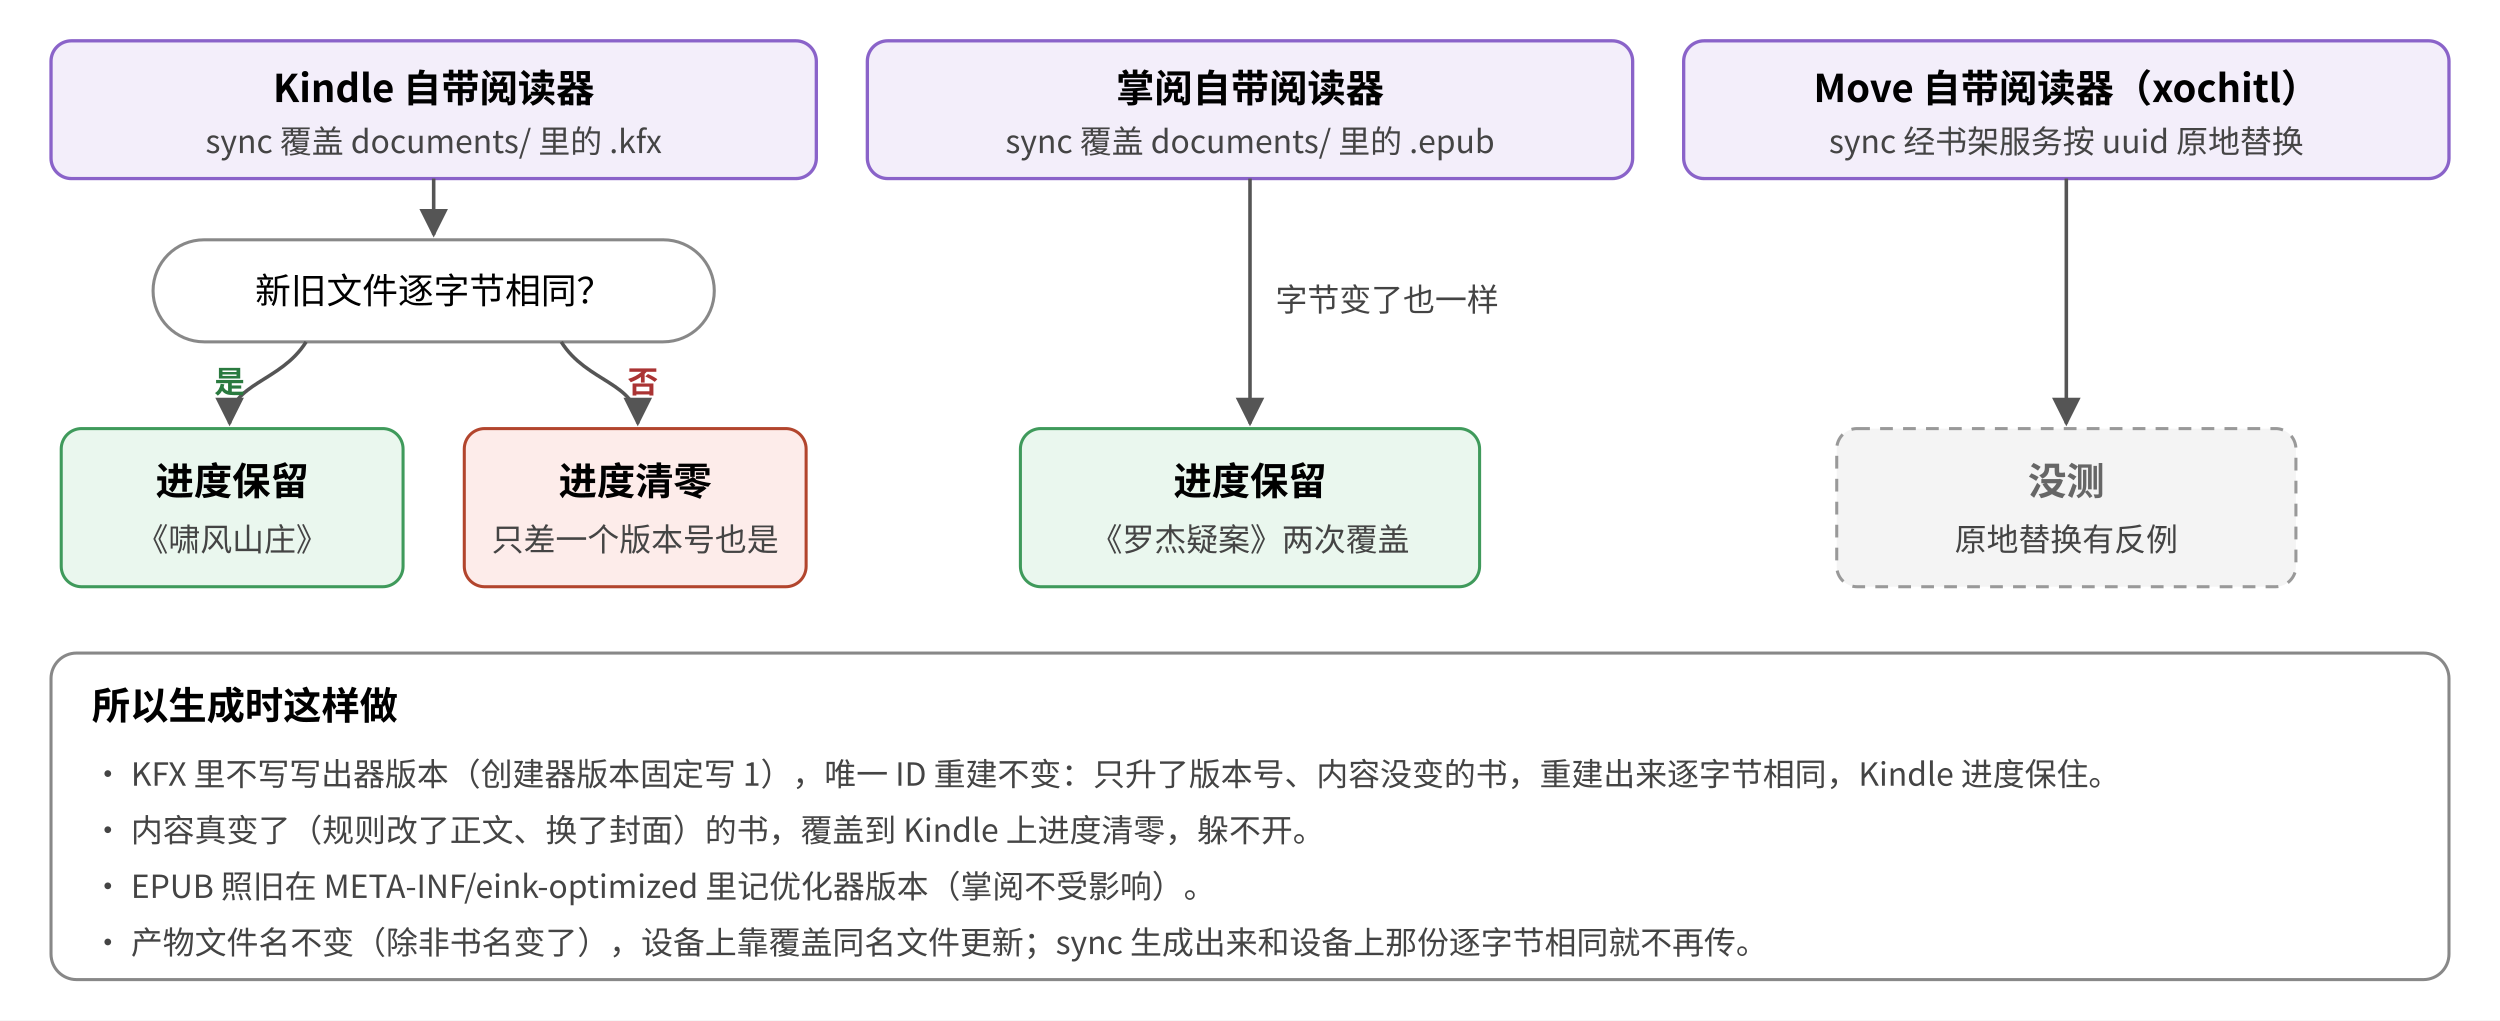
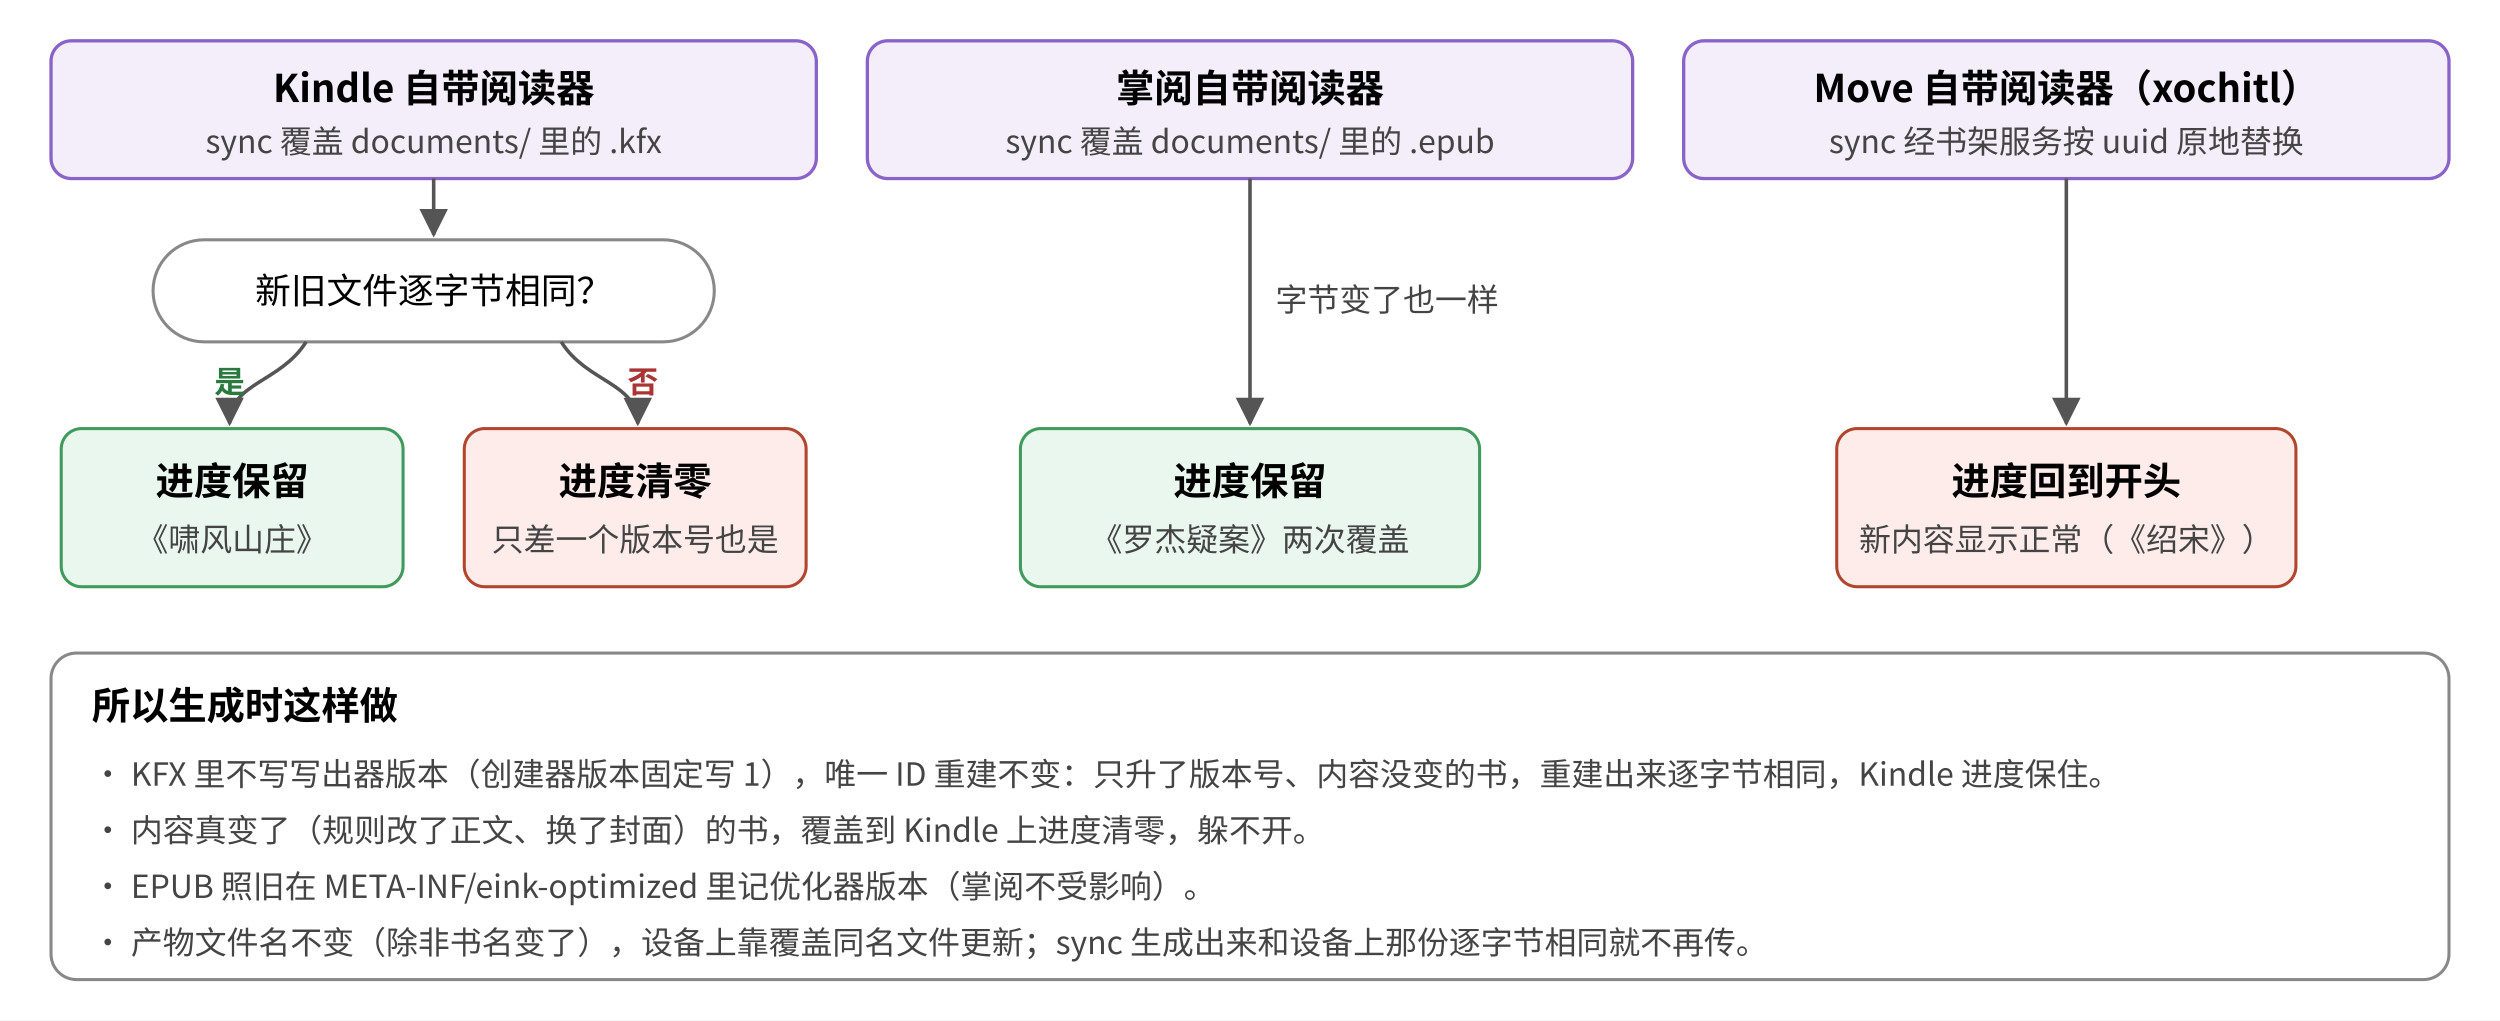
<svg xmlns="http://www.w3.org/2000/svg" viewBox="0 0 980 400" font-family="'Noto Sans CJK SC','PingFang SC','Microsoft YaHei',sans-serif" font-size="14">
  <defs>
    <marker id="a" viewBox="0 0 10 10" refX="9" refY="5" markerWidth="8" markerHeight="8" orient="auto">
      <path d="M0 0L10 5L0 10z" fill="#555" />
    </marker>
    <style>
      .dev{fill:#f3eefa;stroke:#8a63c9;stroke-width:1.3}
      .q{fill:#fff;stroke:#888;stroke-width:1.2}
      .ok{fill:#eaf7ee;stroke:#3f9a5b;stroke-width:1.2}
      .no{fill:#fdecea;stroke:#b2452d;stroke-width:1.2}
      .na{fill:#f4f4f4;stroke:#999;stroke-width:1.2;stroke-dasharray:5 4}
      .h{font-weight:bold;font-size:15px}
      .s{font-size:12.5px;fill:#444}
      .y{font-size:12px;fill:#2a7a3f;font-weight:bold}
      .n{font-size:12px;fill:#a33;font-weight:bold}
      .l{stroke:#555;stroke-width:1.4;fill:none}
    </style>
  </defs>
  <rect width="980" height="400" fill="#ffffff" />
  <rect class="dev" x="20" y="16" width="300" height="54" rx="8" />
  <text x="170" y="40" text-anchor="middle" class="h">Kindle 自带阅读器</text>
  <text x="170" y="60" text-anchor="middle" class="s">sync 覆盖 documents/ 里的 .kfx</text>
  <path class="l" d="M170 70 L170 92" marker-end="url(#a)" />
  <rect class="q" x="60" y="94" width="220" height="40" rx="20" />
  <text x="170" y="119" text-anchor="middle">新旧文件逐字节相同？</text>
  <path class="l" d="M120 134 C110 150 90 150 90 166" marker-end="url(#a)" />
  <path class="l" d="M220 134 C230 150 250 150 250 166" marker-end="url(#a)" />
  <text x="96" y="154" text-anchor="end" class="y">是</text>
  <text x="246" y="154" class="n">否</text>
  <rect class="ok" x="24" y="168" width="134" height="62" rx="8" />
  <text x="91" y="194" text-anchor="middle" class="h">进度保留</text>
  <text x="91" y="216" text-anchor="middle" class="s">《啸风山庄》</text>
  <rect class="no" x="182" y="168" width="134" height="62" rx="8" />
  <text x="249" y="194" text-anchor="middle" class="h">进度清零</text>
  <text x="249" y="216" text-anchor="middle" class="s">只差一个版本号也是</text>
  <rect class="dev" x="340" y="16" width="300" height="54" rx="8" />
  <text x="490" y="40" text-anchor="middle" class="h">掌阅自带阅读器</text>
  <text x="490" y="60" text-anchor="middle" class="s">sync 覆盖 documents/ 里的 .epub</text>
  <path class="l" d="M490 70 L490 166" marker-end="url(#a)" />
  <text x="500" y="122" class="s">字节变了也一样</text>
  <rect class="ok" x="400" y="168" width="180" height="62" rx="8" />
  <text x="490" y="194" text-anchor="middle" class="h">进度保留</text>
  <text x="490" y="216" text-anchor="middle" class="s">《罗杰疑案》两次覆盖</text>
  <rect class="dev" x="660" y="16" width="300" height="54" rx="8" />
  <text x="810" y="40" text-anchor="middle" class="h">Move 自带阅读器（xochitl）</text>
  <text x="810" y="60" text-anchor="middle" class="s">sync 经书架服务按 uuid 原地替换</text>
  <path class="l" d="M810 70 L810 166" marker-end="url(#a)" />
-   <rect class="na" x="720" y="168" width="180" height="62" rx="8" />
-   <text x="810" y="194" text-anchor="middle" class="h" fill="#666">没测</text>
-   <text x="810" y="216" text-anchor="middle" class="s">原地替换有反例</text>
+   <rect class="no" x="720" y="168" width="180" height="62" rx="8" />
+   <text x="810" y="194" text-anchor="middle" class="h">进度回到开头</text>
+   <text x="810" y="216" text-anchor="middle" class="s">新内容显示正常（《绍宋》）</text>
  <rect class="q" x="20" y="256" width="940" height="128" rx="10" />
  <text x="36" y="282" class="h">所以生成时这样做</text>
  <text x="36" y="308" class="s">· KFX 里不写写出器版本（创建器版本固定写 1），唯一 ID 重建不变：只升了版本号、内容没变的书，重建出来逐字节相同，Kindle 进度保住。</text>
  <text x="36" y="330" class="s">· 内容真变了（规则改了正文、换了封面）的书，覆盖到 Kindle 上进度清零，躲不开。</text>
  <text x="36" y="352" class="s">· EPUB 照旧在 META-INF/eink-optimized 里记优化器版本（掌阅不受影响）。</text>
  <text x="36" y="374" class="s">· 产物文件名不变（除非书名变了），设备上靠覆盖同名文件更新；sync 生成出来和设备上那份逐字节相同就不再传。</text>
</svg>
